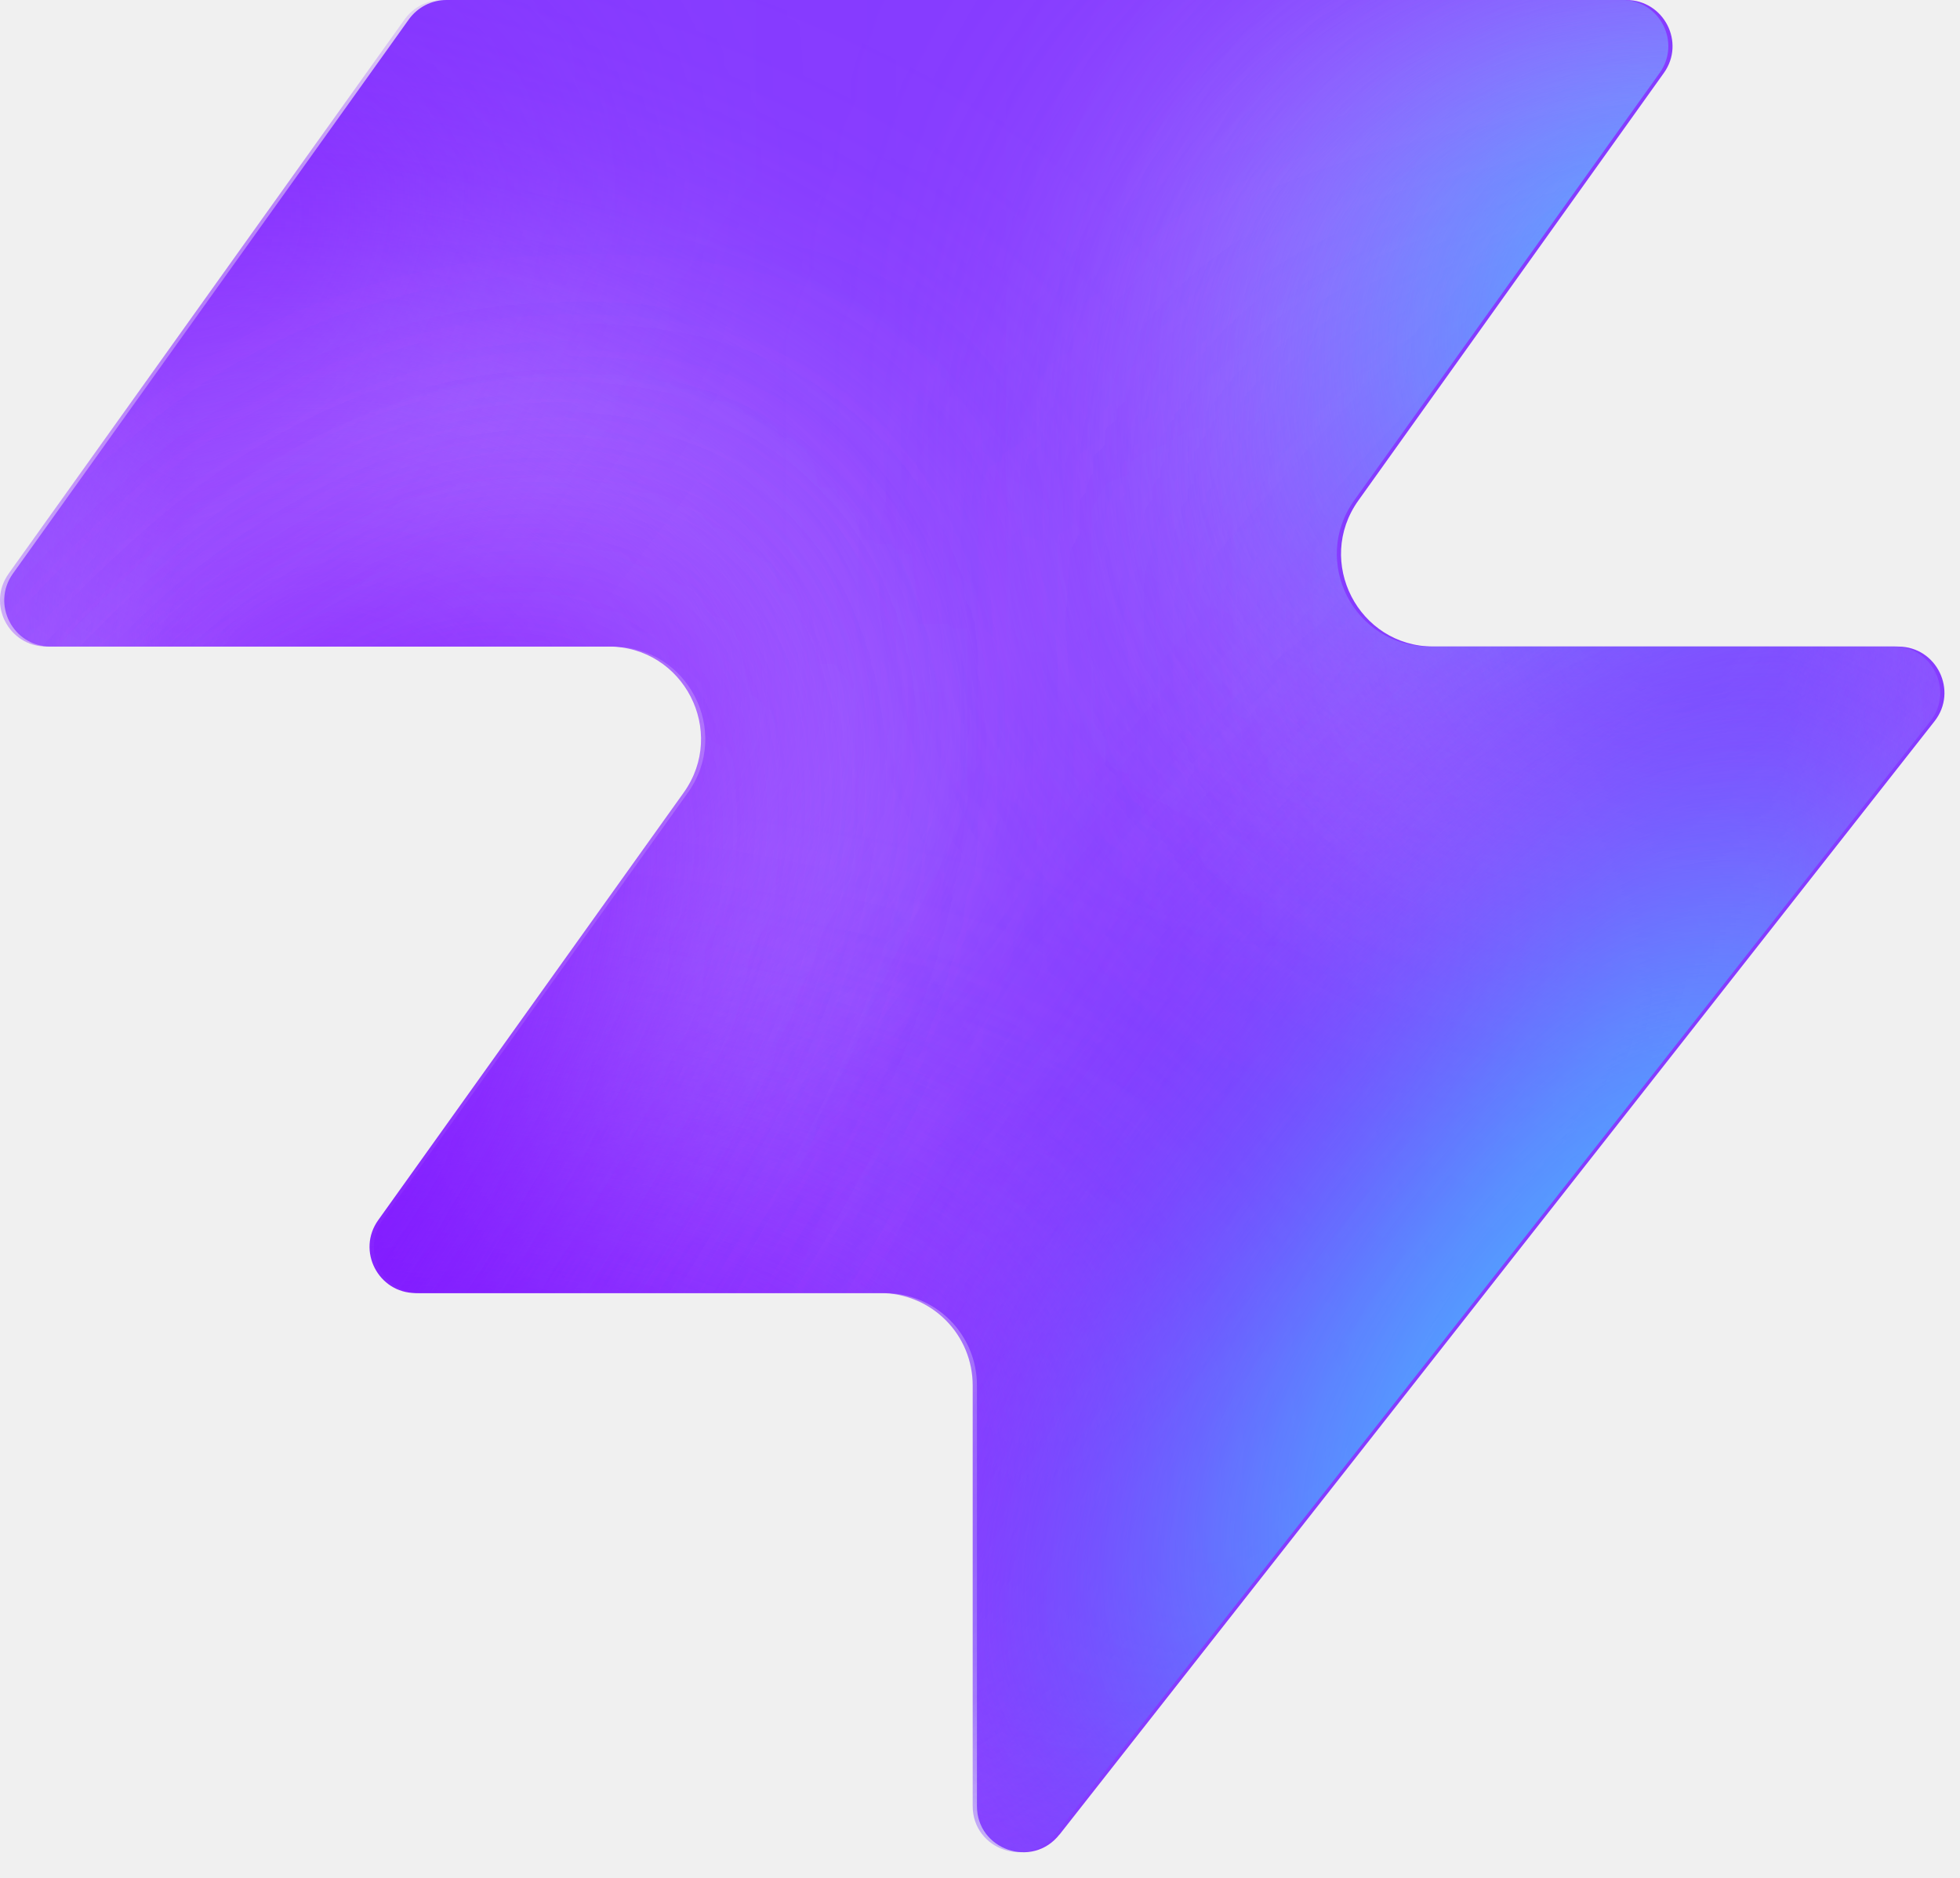
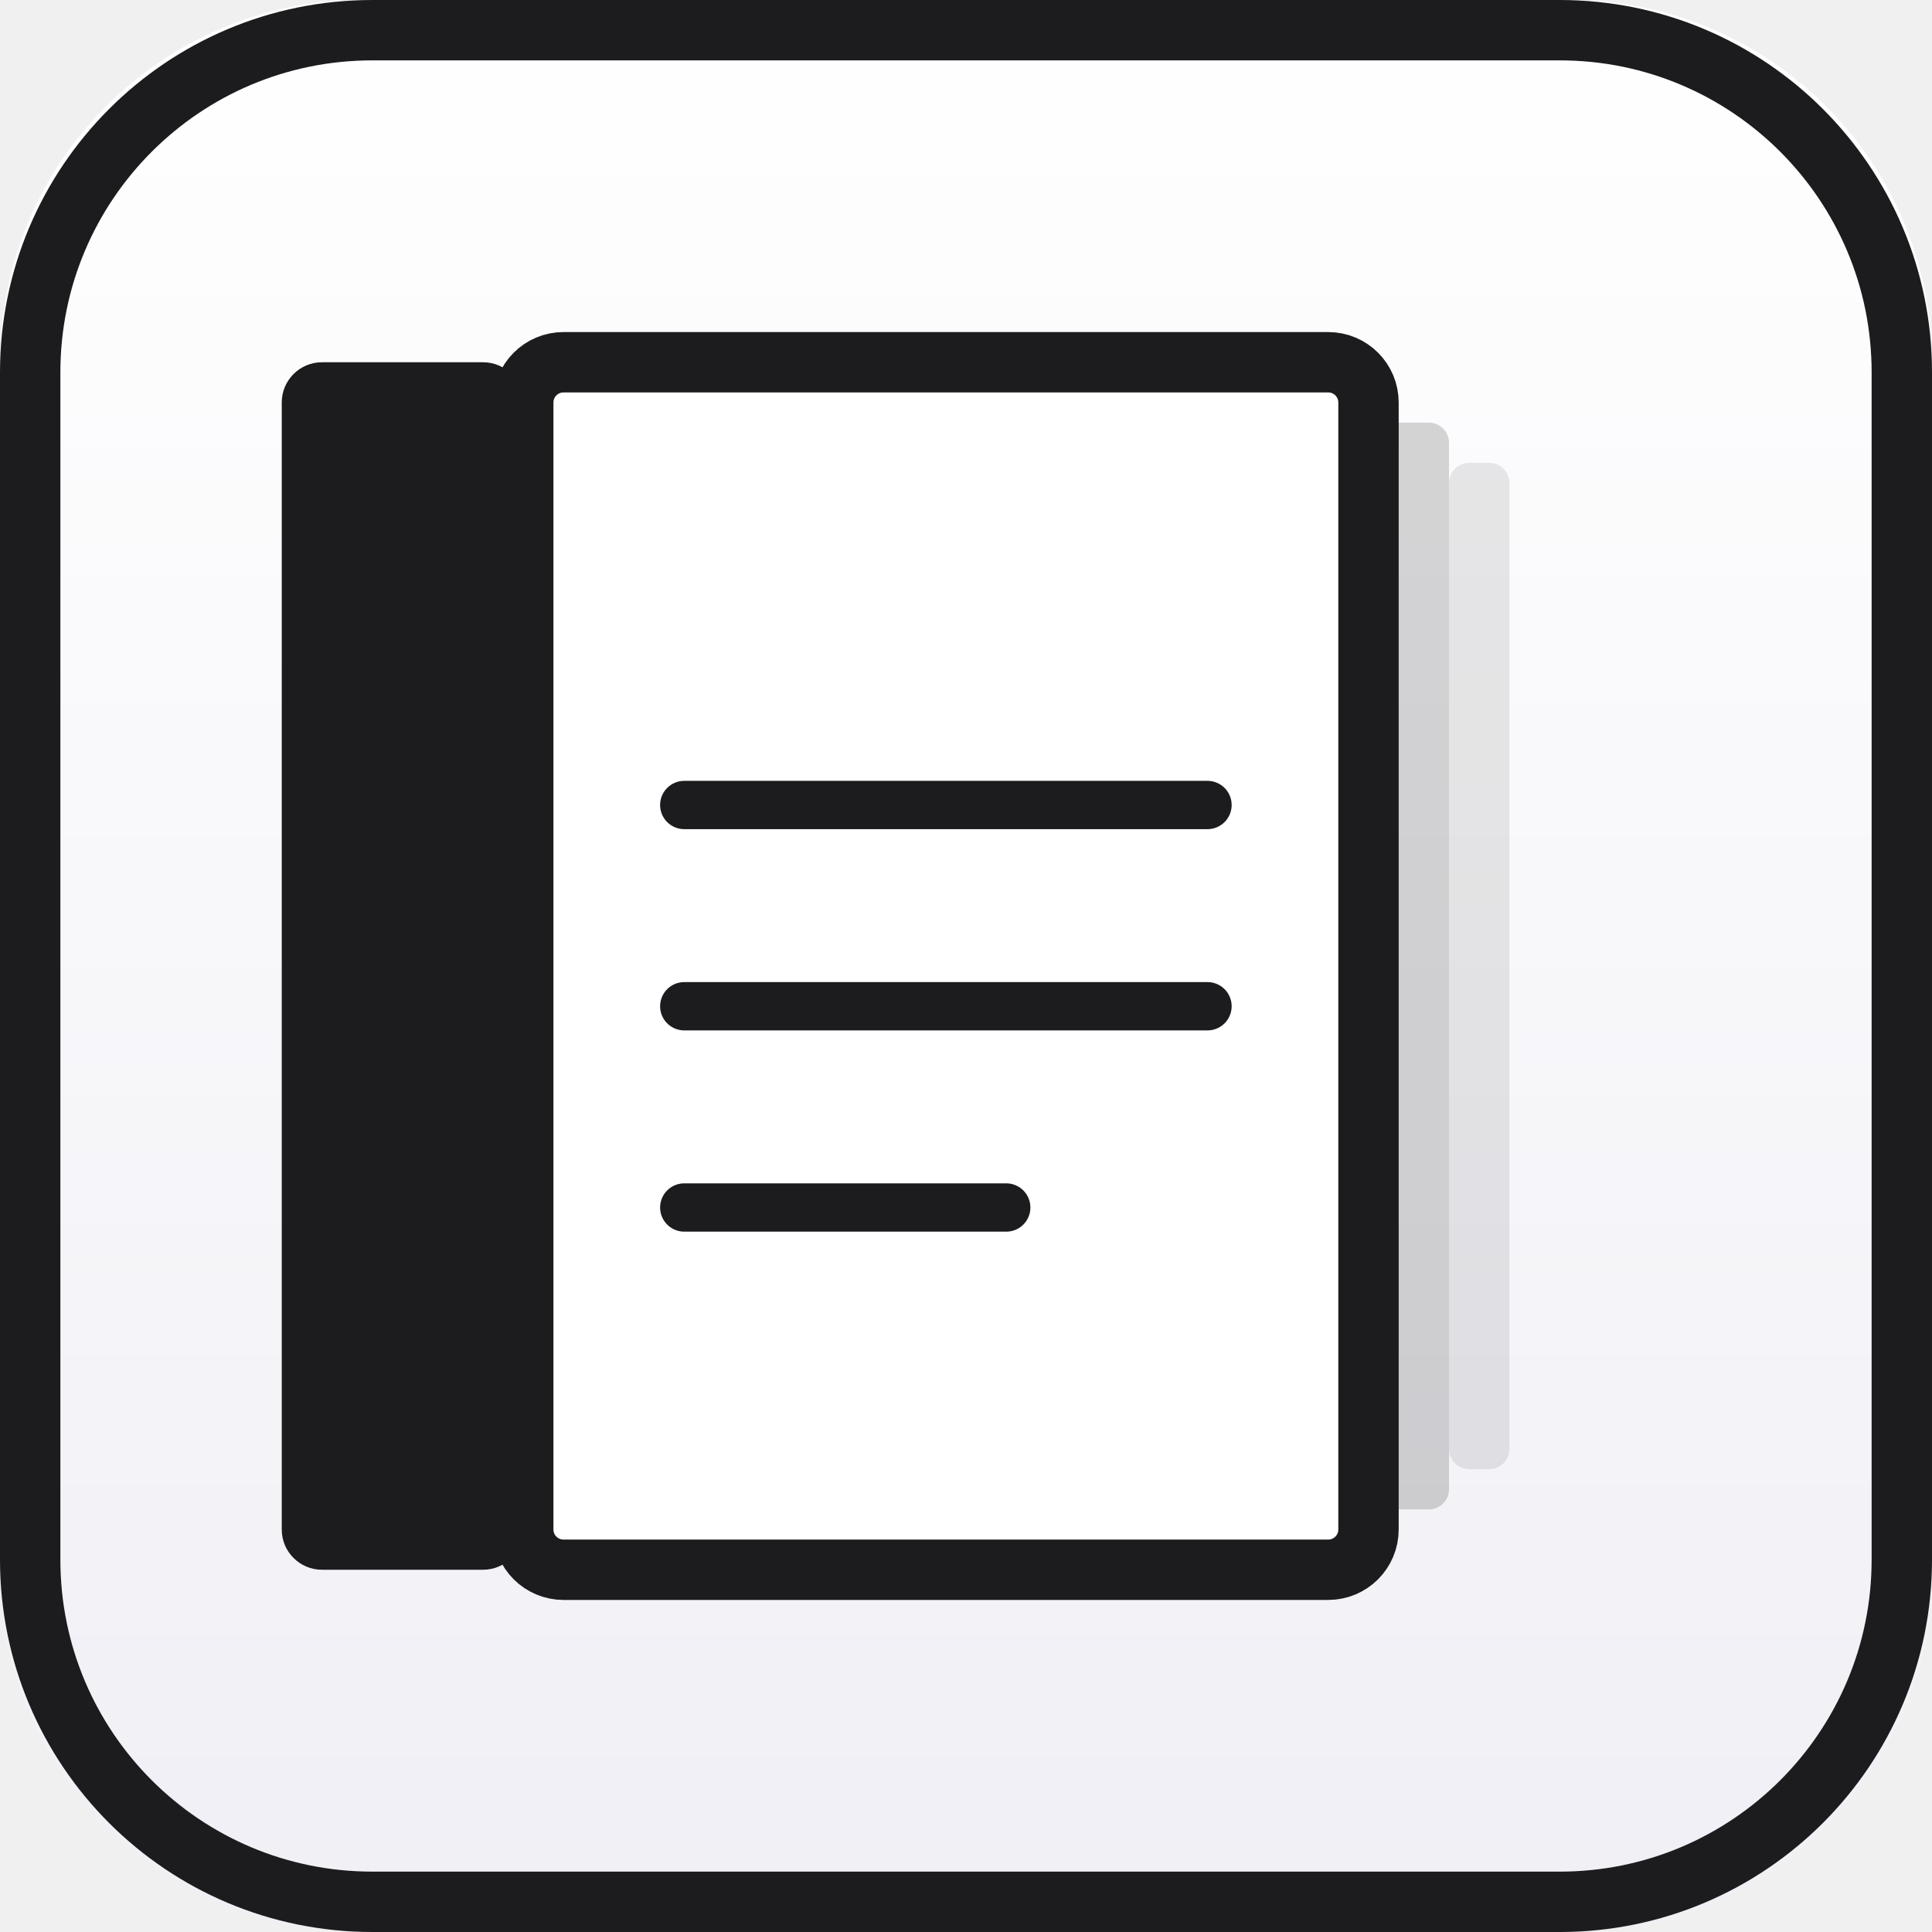
- <svg xmlns="http://www.w3.org/2000/svg" width="48" height="46" fill="none" viewBox="0 0 48 46">
-   <path fill="#863bff" d="M25.946 44.938c-.664.845-2.021.375-2.021-.698V33.937a2.26 2.26 0 0 0-2.262-2.262H10.287c-.92 0-1.456-1.04-.92-1.788l7.48-10.471c1.07-1.497 0-3.578-1.842-3.578H1.237c-.92 0-1.456-1.04-.92-1.788L10.013.474c.214-.297.556-.474.92-.474h28.894c.92 0 1.456 1.04.92 1.788l-7.48 10.471c-1.07 1.498 0 3.579 1.842 3.579h11.377c.943 0 1.473 1.088.89 1.83L25.947 44.94z" style="fill:#863bff;fill:color(display-p3 .525 .23 1);fill-opacity:1" />
-   <mask id="a" width="48" height="46" x="0" y="0" maskUnits="userSpaceOnUse" style="mask-type:alpha">
-     <path fill="#000" d="M25.842 44.938c-.664.844-2.021.375-2.021-.698V33.937a2.26 2.26 0 0 0-2.262-2.262H10.183c-.92 0-1.456-1.04-.92-1.788l7.48-10.471c1.07-1.498 0-3.579-1.842-3.579H1.133c-.92 0-1.456-1.04-.92-1.787L9.91.473c.214-.297.556-.474.92-.474h28.894c.92 0 1.456 1.04.92 1.788l-7.48 10.471c-1.07 1.498 0 3.578 1.842 3.578h11.377c.943 0 1.473 1.088.89 1.832L25.843 44.94z" style="fill:#000;fill-opacity:1" />
-   </mask>
-   <g mask="url(#a)">
-     <g filter="url(#b)">
-       <ellipse cx="5.508" cy="14.704" fill="#ede6ff" rx="5.508" ry="14.704" style="fill:#ede6ff;fill:color(display-p3 .927 .903 1);fill-opacity:1" transform="matrix(.00324 1 1 -.00324 -4.47 31.516)" />
-     </g>
-     <g filter="url(#c)">
-       <ellipse cx="10.399" cy="29.851" fill="#ede6ff" rx="10.399" ry="29.851" style="fill:#ede6ff;fill:color(display-p3 .927 .903 1);fill-opacity:1" transform="matrix(.00324 1 1 -.00324 -39.328 7.883)" />
-     </g>
-     <g filter="url(#d)">
-       <ellipse cx="5.508" cy="30.487" fill="#7e14ff" rx="5.508" ry="30.487" style="fill:#7e14ff;fill:color(display-p3 .492 .077 1);fill-opacity:1" transform="rotate(89.814 -25.913 -14.639)scale(1 -1)" />
-     </g>
-     <g filter="url(#e)">
-       <ellipse cx="5.508" cy="30.599" fill="#7e14ff" rx="5.508" ry="30.599" style="fill:#7e14ff;fill:color(display-p3 .492 .077 1);fill-opacity:1" transform="rotate(89.814 -32.644 -3.334)scale(1 -1)" />
-     </g>
-     <g filter="url(#f)">
-       <ellipse cx="5.508" cy="30.599" fill="#7e14ff" rx="5.508" ry="30.599" style="fill:#7e14ff;fill:color(display-p3 .492 .077 1);fill-opacity:1" transform="matrix(.00324 1 1 -.00324 -34.34 30.47)" />
-     </g>
-     <g filter="url(#g)">
-       <ellipse cx="14.072" cy="22.078" fill="#ede6ff" rx="14.072" ry="22.078" style="fill:#ede6ff;fill:color(display-p3 .927 .903 1);fill-opacity:1" transform="rotate(93.35 24.506 48.493)scale(-1 1)" />
-     </g>
-     <g filter="url(#h)">
-       <ellipse cx="3.47" cy="21.501" fill="#7e14ff" rx="3.47" ry="21.501" style="fill:#7e14ff;fill:color(display-p3 .492 .077 1);fill-opacity:1" transform="rotate(89.009 28.708 47.59)scale(-1 1)" />
-     </g>
-     <g filter="url(#i)">
-       <ellipse cx="3.47" cy="21.501" fill="#7e14ff" rx="3.47" ry="21.501" style="fill:#7e14ff;fill:color(display-p3 .492 .077 1);fill-opacity:1" transform="rotate(89.009 28.708 47.59)scale(-1 1)" />
-     </g>
-     <g filter="url(#j)">
-       <ellipse cx=".387" cy="8.972" fill="#7e14ff" rx="4.407" ry="29.108" style="fill:#7e14ff;fill:color(display-p3 .492 .077 1);fill-opacity:1" transform="rotate(39.51 .387 8.972)" />
-     </g>
-     <g filter="url(#k)">
-       <ellipse cx="47.523" cy="-6.092" fill="#7e14ff" rx="4.407" ry="29.108" style="fill:#7e14ff;fill:color(display-p3 .492 .077 1);fill-opacity:1" transform="rotate(37.892 47.523 -6.092)" />
-     </g>
-     <g filter="url(#l)">
-       <ellipse cx="41.412" cy="6.333" fill="#47bfff" rx="5.971" ry="9.665" style="fill:#47bfff;fill:color(display-p3 .28 .748 1);fill-opacity:1" transform="rotate(37.892 41.412 6.333)" />
-     </g>
-     <g filter="url(#m)">
-       <ellipse cx="-1.879" cy="38.332" fill="#7e14ff" rx="4.407" ry="29.108" style="fill:#7e14ff;fill:color(display-p3 .492 .077 1);fill-opacity:1" transform="rotate(37.892 -1.88 38.332)" />
-     </g>
-     <g filter="url(#n)">
-       <ellipse cx="-1.879" cy="38.332" fill="#7e14ff" rx="4.407" ry="29.108" style="fill:#7e14ff;fill:color(display-p3 .492 .077 1);fill-opacity:1" transform="rotate(37.892 -1.88 38.332)" />
-     </g>
-     <g filter="url(#o)">
-       <ellipse cx="35.651" cy="29.907" fill="#7e14ff" rx="4.407" ry="29.108" style="fill:#7e14ff;fill:color(display-p3 .492 .077 1);fill-opacity:1" transform="rotate(37.892 35.651 29.907)" />
-     </g>
-     <g filter="url(#p)">
-       <ellipse cx="38.418" cy="32.4" fill="#47bfff" rx="5.971" ry="15.297" style="fill:#47bfff;fill:color(display-p3 .28 .748 1);fill-opacity:1" transform="rotate(37.892 38.418 32.4)" />
-     </g>
-   </g>
+ <svg xmlns="http://www.w3.org/2000/svg" viewBox="0 0 48 48">
  <defs>
-     <filter id="b" width="60.045" height="41.654" x="-19.77" y="16.149" color-interpolation-filters="sRGB" filterUnits="userSpaceOnUse">
-       <feFlood flood-opacity="0" result="BackgroundImageFix" />
-       <feBlend in="SourceGraphic" in2="BackgroundImageFix" result="shape" />
-       <feGaussianBlur result="effect1_foregroundBlur_2002_17158" stdDeviation="7.659" />
-     </filter>
-     <filter id="c" width="90.34" height="51.437" x="-54.613" y="-7.533" color-interpolation-filters="sRGB" filterUnits="userSpaceOnUse">
-       <feFlood flood-opacity="0" result="BackgroundImageFix" />
-       <feBlend in="SourceGraphic" in2="BackgroundImageFix" result="shape" />
-       <feGaussianBlur result="effect1_foregroundBlur_2002_17158" stdDeviation="7.659" />
-     </filter>
-     <filter id="d" width="79.355" height="29.4" x="-49.64" y="2.03" color-interpolation-filters="sRGB" filterUnits="userSpaceOnUse">
-       <feFlood flood-opacity="0" result="BackgroundImageFix" />
-       <feBlend in="SourceGraphic" in2="BackgroundImageFix" result="shape" />
-       <feGaussianBlur result="effect1_foregroundBlur_2002_17158" stdDeviation="4.596" />
-     </filter>
-     <filter id="e" width="79.579" height="29.4" x="-45.045" y="20.029" color-interpolation-filters="sRGB" filterUnits="userSpaceOnUse">
-       <feFlood flood-opacity="0" result="BackgroundImageFix" />
-       <feBlend in="SourceGraphic" in2="BackgroundImageFix" result="shape" />
-       <feGaussianBlur result="effect1_foregroundBlur_2002_17158" stdDeviation="4.596" />
-     </filter>
-     <filter id="f" width="79.579" height="29.4" x="-43.513" y="21.178" color-interpolation-filters="sRGB" filterUnits="userSpaceOnUse">
-       <feFlood flood-opacity="0" result="BackgroundImageFix" />
-       <feBlend in="SourceGraphic" in2="BackgroundImageFix" result="shape" />
-       <feGaussianBlur result="effect1_foregroundBlur_2002_17158" stdDeviation="4.596" />
-     </filter>
-     <filter id="g" width="74.749" height="58.852" x="15.756" y="-17.901" color-interpolation-filters="sRGB" filterUnits="userSpaceOnUse">
-       <feFlood flood-opacity="0" result="BackgroundImageFix" />
-       <feBlend in="SourceGraphic" in2="BackgroundImageFix" result="shape" />
-       <feGaussianBlur result="effect1_foregroundBlur_2002_17158" stdDeviation="7.659" />
-     </filter>
-     <filter id="h" width="61.377" height="25.362" x="23.548" y="2.284" color-interpolation-filters="sRGB" filterUnits="userSpaceOnUse">
-       <feFlood flood-opacity="0" result="BackgroundImageFix" />
-       <feBlend in="SourceGraphic" in2="BackgroundImageFix" result="shape" />
-       <feGaussianBlur result="effect1_foregroundBlur_2002_17158" stdDeviation="4.596" />
-     </filter>
-     <filter id="i" width="61.377" height="25.362" x="23.548" y="2.284" color-interpolation-filters="sRGB" filterUnits="userSpaceOnUse">
-       <feFlood flood-opacity="0" result="BackgroundImageFix" />
-       <feBlend in="SourceGraphic" in2="BackgroundImageFix" result="shape" />
-       <feGaussianBlur result="effect1_foregroundBlur_2002_17158" stdDeviation="4.596" />
-     </filter>
-     <filter id="j" width="56.045" height="63.649" x="-27.636" y="-22.853" color-interpolation-filters="sRGB" filterUnits="userSpaceOnUse">
-       <feFlood flood-opacity="0" result="BackgroundImageFix" />
-       <feBlend in="SourceGraphic" in2="BackgroundImageFix" result="shape" />
-       <feGaussianBlur result="effect1_foregroundBlur_2002_17158" stdDeviation="4.596" />
-     </filter>
-     <filter id="k" width="54.814" height="64.646" x="20.116" y="-38.415" color-interpolation-filters="sRGB" filterUnits="userSpaceOnUse">
-       <feFlood flood-opacity="0" result="BackgroundImageFix" />
-       <feBlend in="SourceGraphic" in2="BackgroundImageFix" result="shape" />
-       <feGaussianBlur result="effect1_foregroundBlur_2002_17158" stdDeviation="4.596" />
-     </filter>
-     <filter id="l" width="33.541" height="35.313" x="24.641" y="-11.323" color-interpolation-filters="sRGB" filterUnits="userSpaceOnUse">
-       <feFlood flood-opacity="0" result="BackgroundImageFix" />
-       <feBlend in="SourceGraphic" in2="BackgroundImageFix" result="shape" />
-       <feGaussianBlur result="effect1_foregroundBlur_2002_17158" stdDeviation="4.596" />
-     </filter>
-     <filter id="m" width="54.814" height="64.646" x="-29.286" y="6.009" color-interpolation-filters="sRGB" filterUnits="userSpaceOnUse">
-       <feFlood flood-opacity="0" result="BackgroundImageFix" />
-       <feBlend in="SourceGraphic" in2="BackgroundImageFix" result="shape" />
-       <feGaussianBlur result="effect1_foregroundBlur_2002_17158" stdDeviation="4.596" />
-     </filter>
-     <filter id="n" width="54.814" height="64.646" x="-29.286" y="6.009" color-interpolation-filters="sRGB" filterUnits="userSpaceOnUse">
-       <feFlood flood-opacity="0" result="BackgroundImageFix" />
-       <feBlend in="SourceGraphic" in2="BackgroundImageFix" result="shape" />
-       <feGaussianBlur result="effect1_foregroundBlur_2002_17158" stdDeviation="4.596" />
-     </filter>
-     <filter id="o" width="54.814" height="64.646" x="8.244" y="-2.416" color-interpolation-filters="sRGB" filterUnits="userSpaceOnUse">
-       <feFlood flood-opacity="0" result="BackgroundImageFix" />
-       <feBlend in="SourceGraphic" in2="BackgroundImageFix" result="shape" />
-       <feGaussianBlur result="effect1_foregroundBlur_2002_17158" stdDeviation="4.596" />
-     </filter>
-     <filter id="p" width="39.409" height="43.623" x="18.713" y="10.588" color-interpolation-filters="sRGB" filterUnits="userSpaceOnUse">
-       <feFlood flood-opacity="0" result="BackgroundImageFix" />
-       <feBlend in="SourceGraphic" in2="BackgroundImageFix" result="shape" />
-       <feGaussianBlur result="effect1_foregroundBlur_2002_17158" stdDeviation="4.596" />
-     </filter>
+     <linearGradient id="bg" x1="0%" y1="0%" x2="0%" y2="100%">
+       <stop offset="0%" stop-color="#ffffff" />
+       <stop offset="100%" stop-color="#f0eff5" />
+     </linearGradient>
  </defs>
+   <rect width="48" height="48" rx="9" fill="url(#bg)" />
+   <rect x="0.75" y="0.75" width="46.5" height="46.5" rx="8.5" fill="none" stroke="#1c1c1e" stroke-width="1.5" />
+   <rect x="7" y="9" width="6" height="30" rx="1" fill="#1c1c1e" />
+   <rect x="13" y="9" width="21" height="30" rx="1" fill="#ffffff" stroke="#1c1c1e" stroke-width="1.5" />
+   <rect x="34" y="10.5" width="2" height="27" rx="0.5" fill="#1c1c1e" opacity="0.18" />
+   <rect x="36" y="11.5" width="1.5" height="25" rx="0.5" fill="#1c1c1e" opacity="0.10" />
+   <line x1="17" y1="20" x2="30" y2="20" stroke="#1c1c1e" stroke-width="1.2" stroke-linecap="round" />
+   <line x1="17" y1="25" x2="30" y2="25" stroke="#1c1c1e" stroke-width="1.2" stroke-linecap="round" />
+   <line x1="17" y1="30" x2="25" y2="30" stroke="#1c1c1e" stroke-width="1.2" stroke-linecap="round" />
</svg>
